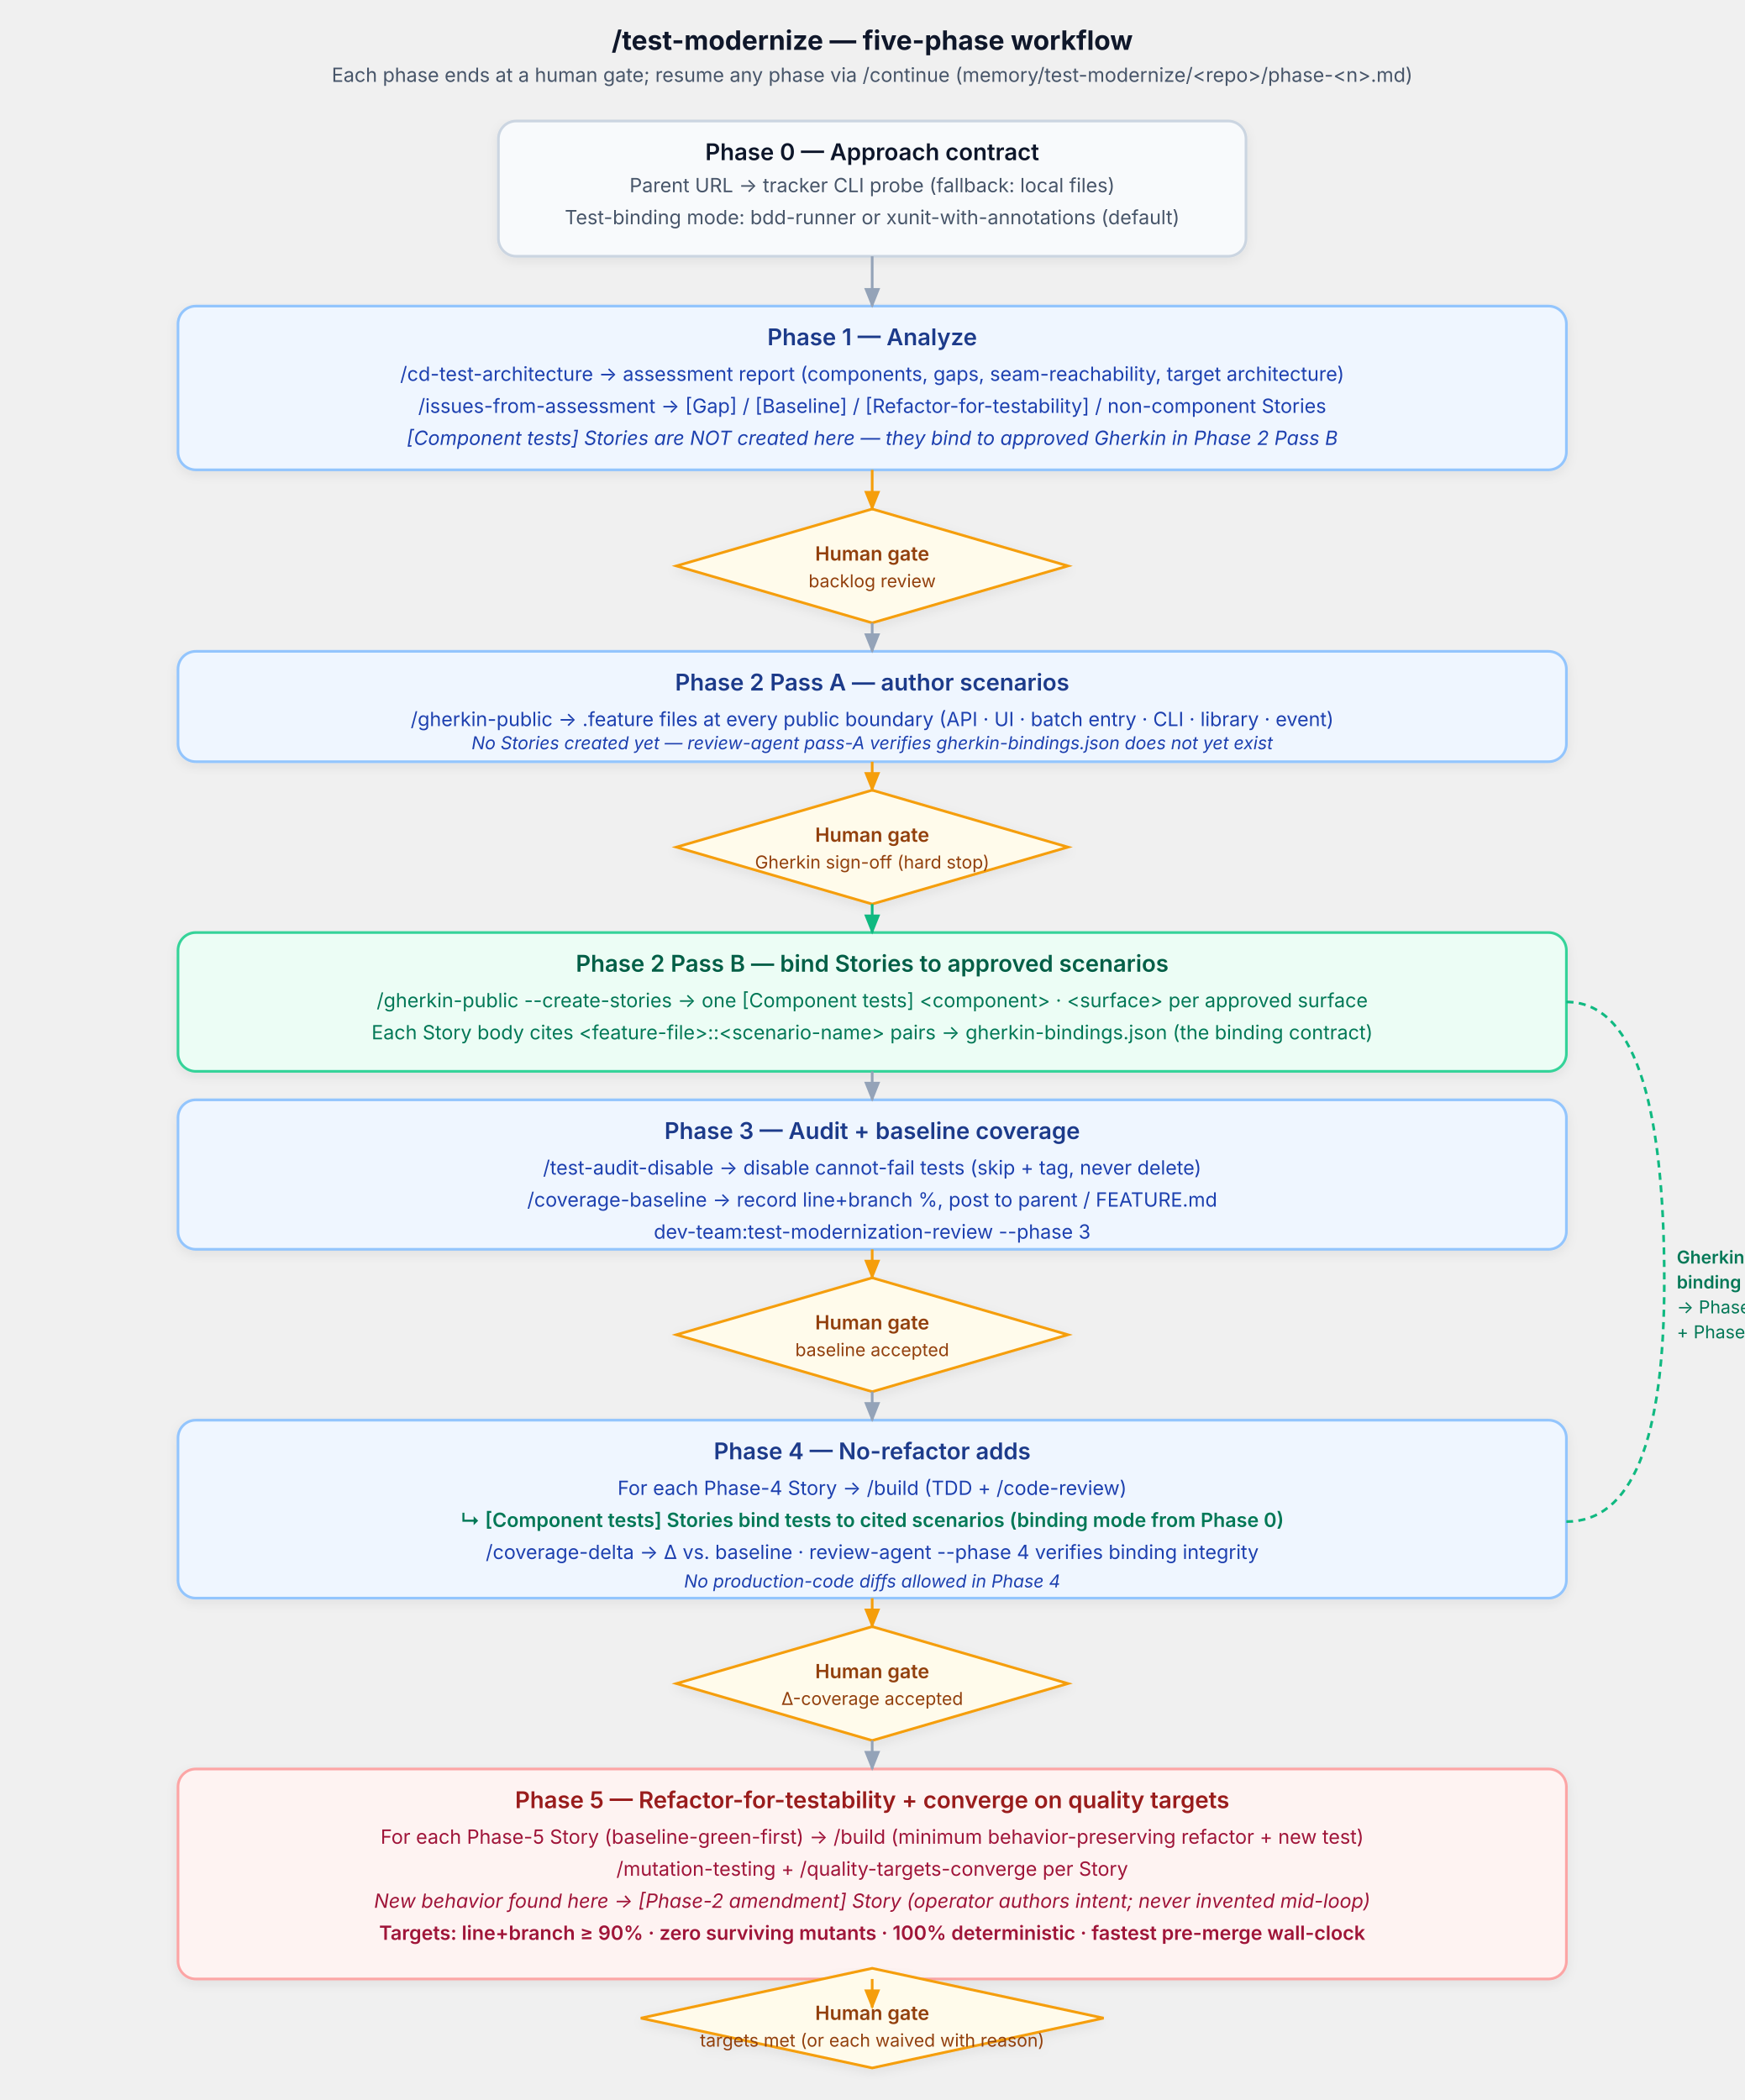
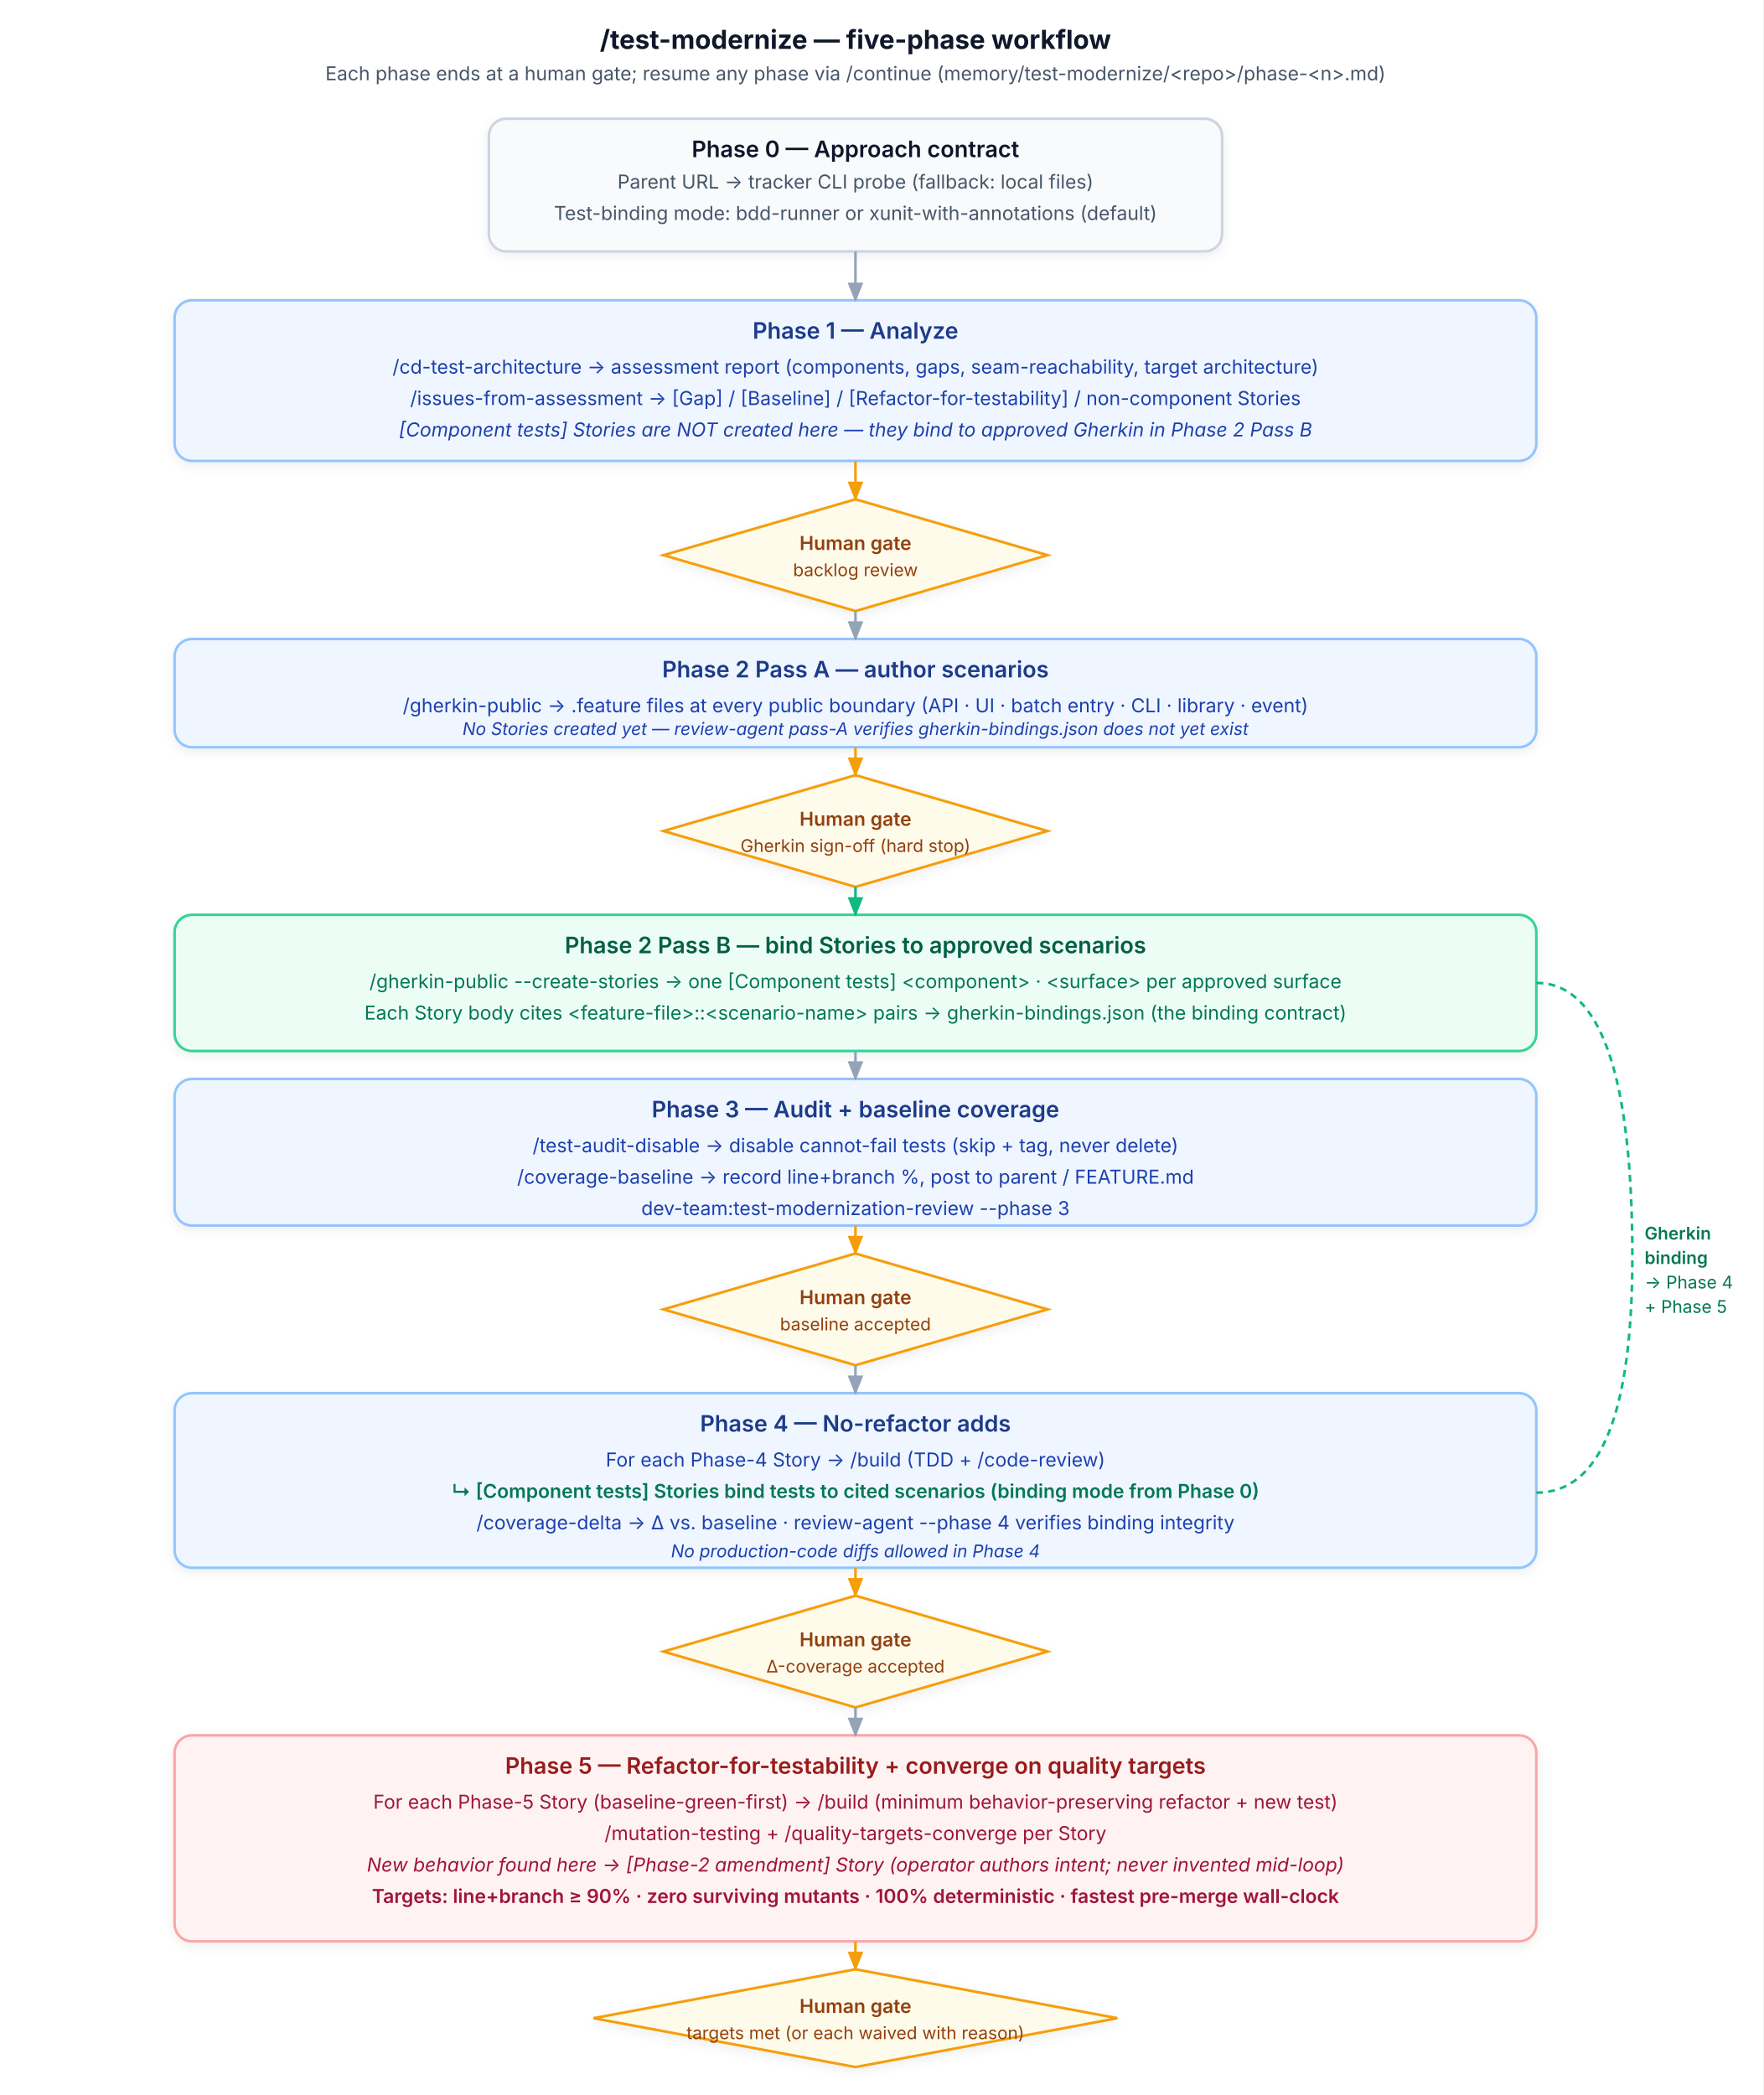
- <svg xmlns="http://www.w3.org/2000/svg" viewBox="0 0 980 1180" font-family="system-ui, -apple-system, 'Segoe UI', sans-serif" role="img" aria-labelledby="title desc">
+ <svg xmlns="http://www.w3.org/2000/svg" viewBox="0 0 1010 1200" font-family="system-ui, -apple-system, 'Segoe UI', sans-serif" role="img" aria-labelledby="title desc">
  <defs>
    <filter id="shadow" x="-4%" y="-4%" width="108%" height="116%">
      <feDropShadow dx="0" dy="2" stdDeviation="3" flood-color="#000" flood-opacity="0.07" />
    </filter>
    <marker id="arrow" viewBox="0 0 10 8" refX="9" refY="4" markerWidth="8" markerHeight="6" orient="auto-start-reverse">
      <path d="M0,0 L10,4 L0,8 Z" fill="#94A3B8" />
    </marker>
    <marker id="arrow-amber" viewBox="0 0 10 8" refX="9" refY="4" markerWidth="8" markerHeight="6" orient="auto-start-reverse">
      <path d="M0,0 L10,4 L0,8 Z" fill="#F59E0B" />
    </marker>
    <marker id="arrow-emerald" viewBox="0 0 10 8" refX="9" refY="4" markerWidth="8" markerHeight="6" orient="auto-start-reverse">
      <path d="M0,0 L10,4 L0,8 Z" fill="#10B981" />
    </marker>
  </defs>
+   <rect width="1010" height="1200" fill="#ffffff" />
  <text x="490" y="28" text-anchor="middle" font-size="15" font-weight="700" fill="#0F172A">/test-modernize — five-phase workflow</text>
  <text x="490" y="46" text-anchor="middle" font-size="11" fill="#475569">Each phase ends at a human gate; resume any phase via /continue (memory/test-modernize/&lt;repo&gt;/phase-&lt;n&gt;.md)</text>
  <g filter="url(#shadow)">
    <rect x="280" y="68" width="420" height="76" rx="10" fill="#F8FAFC" stroke="#CBD5E1" stroke-width="1.5" />
    <text x="490" y="90" text-anchor="middle" font-size="13" font-weight="600" fill="#0F172A">Phase 0 — Approach contract</text>
    <text x="490" y="108" text-anchor="middle" font-size="11" fill="#475569">Parent URL → tracker CLI probe (fallback: local files)</text>
    <text x="490" y="126" text-anchor="middle" font-size="11" fill="#475569">Test-binding mode: bdd-runner or xunit-with-annotations (default)</text>
  </g>
  <g filter="url(#shadow)">
    <rect x="100" y="172" width="780" height="92" rx="10" fill="#EFF6FF" stroke="#93C5FD" stroke-width="1.5" />
    <text x="490" y="194" text-anchor="middle" font-size="13" font-weight="600" fill="#1E3A8A">Phase 1 — Analyze</text>
    <text x="490" y="214" text-anchor="middle" font-size="11" fill="#1E40AF">/cd-test-architecture → assessment report (components, gaps, seam-reachability, target architecture)</text>
    <text x="490" y="232" text-anchor="middle" font-size="11" fill="#1E40AF">/issues-from-assessment → [Gap] / [Baseline] / [Refactor-for-testability] / non-component Stories</text>
    <text x="490" y="250" text-anchor="middle" font-size="11" font-style="italic" fill="#1E40AF">[Component tests] Stories are NOT created here — they bind to approved Gherkin in Phase 2 Pass B</text>
  </g>
  <g filter="url(#shadow)">
    <polygon points="490,286 600,318 490,350 380,318" fill="#FFFBEB" stroke="#F59E0B" stroke-width="1.5" />
    <text x="490" y="315" text-anchor="middle" font-size="11" font-weight="600" fill="#92400E">Human gate</text>
    <text x="490" y="330" text-anchor="middle" font-size="10" fill="#92400E">backlog review</text>
  </g>
  <g filter="url(#shadow)">
    <rect x="100" y="366" width="780" height="62" rx="10" fill="#EFF6FF" stroke="#93C5FD" stroke-width="1.5" />
    <text x="490" y="388" text-anchor="middle" font-size="13" font-weight="600" fill="#1E3A8A">Phase 2 Pass A — author scenarios</text>
    <text x="490" y="408" text-anchor="middle" font-size="11" fill="#1E40AF">/gherkin-public → .feature files at every public boundary (API · UI · batch entry · CLI · library · event)</text>
    <text x="490" y="421" text-anchor="middle" font-size="10" font-style="italic" fill="#1E40AF">No Stories created yet — review-agent pass-A verifies gherkin-bindings.json does not yet exist</text>
  </g>
  <g filter="url(#shadow)">
    <polygon points="490,444 600,476 490,508 380,476" fill="#FFFBEB" stroke="#F59E0B" stroke-width="1.5" />
    <text x="490" y="473" text-anchor="middle" font-size="11" font-weight="600" fill="#92400E">Human gate</text>
    <text x="490" y="488" text-anchor="middle" font-size="10" fill="#92400E">Gherkin sign-off (hard stop)</text>
  </g>
  <g filter="url(#shadow)">
    <rect x="100" y="524" width="780" height="78" rx="10" fill="#ECFDF5" stroke="#34D399" stroke-width="1.5" />
    <text x="490" y="546" text-anchor="middle" font-size="13" font-weight="600" fill="#065F46">Phase 2 Pass B — bind Stories to approved scenarios</text>
    <text x="490" y="566" text-anchor="middle" font-size="11" fill="#047857">/gherkin-public --create-stories → one [Component tests] &lt;component&gt; · &lt;surface&gt; per approved surface</text>
    <text x="490" y="584" text-anchor="middle" font-size="11" fill="#047857">Each Story body cites &lt;feature-file&gt;::&lt;scenario-name&gt; pairs → gherkin-bindings.json (the binding contract)</text>
  </g>
  <g filter="url(#shadow)">
    <rect x="100" y="618" width="780" height="84" rx="10" fill="#EFF6FF" stroke="#93C5FD" stroke-width="1.5" />
    <text x="490" y="640" text-anchor="middle" font-size="13" font-weight="600" fill="#1E3A8A">Phase 3 — Audit + baseline coverage</text>
    <text x="490" y="660" text-anchor="middle" font-size="11" fill="#1E40AF">/test-audit-disable → disable cannot-fail tests (skip + tag, never delete)</text>
    <text x="490" y="678" text-anchor="middle" font-size="11" fill="#1E40AF">/coverage-baseline → record line+branch %, post to parent / FEATURE.md</text>
    <text x="490" y="696" text-anchor="middle" font-size="11" fill="#1E40AF">dev-team:test-modernization-review --phase 3</text>
  </g>
  <g filter="url(#shadow)">
    <polygon points="490,718 600,750 490,782 380,750" fill="#FFFBEB" stroke="#F59E0B" stroke-width="1.5" />
    <text x="490" y="747" text-anchor="middle" font-size="11" font-weight="600" fill="#92400E">Human gate</text>
    <text x="490" y="762" text-anchor="middle" font-size="10" fill="#92400E">baseline accepted</text>
  </g>
  <g filter="url(#shadow)">
    <rect x="100" y="798" width="780" height="100" rx="10" fill="#EFF6FF" stroke="#93C5FD" stroke-width="1.5" />
    <text x="490" y="820" text-anchor="middle" font-size="13" font-weight="600" fill="#1E3A8A">Phase 4 — No-refactor adds</text>
    <text x="490" y="840" text-anchor="middle" font-size="11" fill="#1E40AF">For each Phase-4 Story → /build (TDD + /code-review)</text>
    <text x="490" y="858" text-anchor="middle" font-size="11" font-weight="600" fill="#047857">  ↳ [Component tests] Stories bind tests to cited scenarios (binding mode from Phase 0)</text>
    <text x="490" y="876" text-anchor="middle" font-size="11" fill="#1E40AF">/coverage-delta → Δ vs. baseline · review-agent --phase 4 verifies binding integrity</text>
    <text x="490" y="892" text-anchor="middle" font-size="10" font-style="italic" fill="#1E40AF">No production-code diffs allowed in Phase 4</text>
  </g>
  <g filter="url(#shadow)">
    <polygon points="490,914 600,946 490,978 380,946" fill="#FFFBEB" stroke="#F59E0B" stroke-width="1.5" />
    <text x="490" y="943" text-anchor="middle" font-size="11" font-weight="600" fill="#92400E">Human gate</text>
    <text x="490" y="958" text-anchor="middle" font-size="10" fill="#92400E">Δ-coverage accepted</text>
  </g>
  <g filter="url(#shadow)">
    <rect x="100" y="994" width="780" height="118" rx="10" fill="#FEF3F2" stroke="#FCA5A5" stroke-width="1.5" />
    <text x="490" y="1016" text-anchor="middle" font-size="13" font-weight="600" fill="#991B1B">Phase 5 — Refactor-for-testability + converge on quality targets</text>
    <text x="490" y="1036" text-anchor="middle" font-size="11" fill="#9F1239">For each Phase-5 Story (baseline-green-first) → /build (minimum behavior-preserving refactor + new test)</text>
    <text x="490" y="1054" text-anchor="middle" font-size="11" fill="#9F1239">/mutation-testing + /quality-targets-converge per Story</text>
    <text x="490" y="1072" text-anchor="middle" font-size="11" font-style="italic" fill="#9F1239">New behavior found here → [Phase-2 amendment] Story (operator authors intent; never invented mid-loop)</text>
    <text x="490" y="1090" text-anchor="middle" font-size="11" font-weight="600" fill="#9F1239">Targets: line+branch ≥ 90% · zero surviving mutants · 100% deterministic · fastest pre-merge wall-clock</text>
  </g>
  <g filter="url(#shadow)">
-     <polygon points="490,1128 620,1156 490,1184 360,1156" fill="#FFFBEB" stroke="#F59E0B" stroke-width="1.5" transform="translate(0,-22)" />
-     <text x="490" y="1135" text-anchor="middle" font-size="11" font-weight="600" fill="#92400E">Human gate</text>
-     <text x="490" y="1150" text-anchor="middle" font-size="10" fill="#92400E">targets met (or each waived with reason)</text>
+     <polygon points="490,1128 640,1156 490,1184 340,1156" fill="#FFFBEB" stroke="#F59E0B" stroke-width="1.5" />
+     <text x="490" y="1153" text-anchor="middle" font-size="11" font-weight="600" fill="#92400E">Human gate</text>
+     <text x="490" y="1168" text-anchor="middle" font-size="10" fill="#92400E">targets met (or each waived with reason)</text>
  </g>
  <line x1="490" y1="144" x2="490" y2="172" stroke="#94A3B8" stroke-width="1.5" marker-end="url(#arrow)" />
  <line x1="490" y1="264" x2="490" y2="286" stroke="#F59E0B" stroke-width="1.5" marker-end="url(#arrow-amber)" />
  <line x1="490" y1="350" x2="490" y2="366" stroke="#94A3B8" stroke-width="1.5" marker-end="url(#arrow)" />
  <line x1="490" y1="428" x2="490" y2="444" stroke="#F59E0B" stroke-width="1.5" marker-end="url(#arrow-amber)" />
  <line x1="490" y1="508" x2="490" y2="524" stroke="#10B981" stroke-width="1.5" marker-end="url(#arrow-emerald)" />
  <line x1="490" y1="602" x2="490" y2="618" stroke="#94A3B8" stroke-width="1.5" marker-end="url(#arrow)" />
  <line x1="490" y1="702" x2="490" y2="718" stroke="#F59E0B" stroke-width="1.5" marker-end="url(#arrow-amber)" />
  <line x1="490" y1="782" x2="490" y2="798" stroke="#94A3B8" stroke-width="1.5" marker-end="url(#arrow)" />
  <line x1="490" y1="898" x2="490" y2="914" stroke="#F59E0B" stroke-width="1.5" marker-end="url(#arrow-amber)" />
  <line x1="490" y1="978" x2="490" y2="994" stroke="#94A3B8" stroke-width="1.5" marker-end="url(#arrow)" />
  <line x1="490" y1="1112" x2="490" y2="1128" stroke="#F59E0B" stroke-width="1.5" marker-end="url(#arrow-amber)" />
  <g>
    <path d="M 880 563 Q 935 563 935 720 Q 935 855 880 855" fill="none" stroke="#10B981" stroke-width="1.5" stroke-dasharray="4,3" />
    <text x="942" y="710" font-size="10" fill="#047857" font-weight="600">Gherkin</text>
    <text x="942" y="724" font-size="10" fill="#047857" font-weight="600">binding</text>
    <text x="942" y="738" font-size="10" fill="#047857">→ Phase 4</text>
    <text x="942" y="752" font-size="10" fill="#047857">+ Phase 5</text>
  </g>
</svg>
